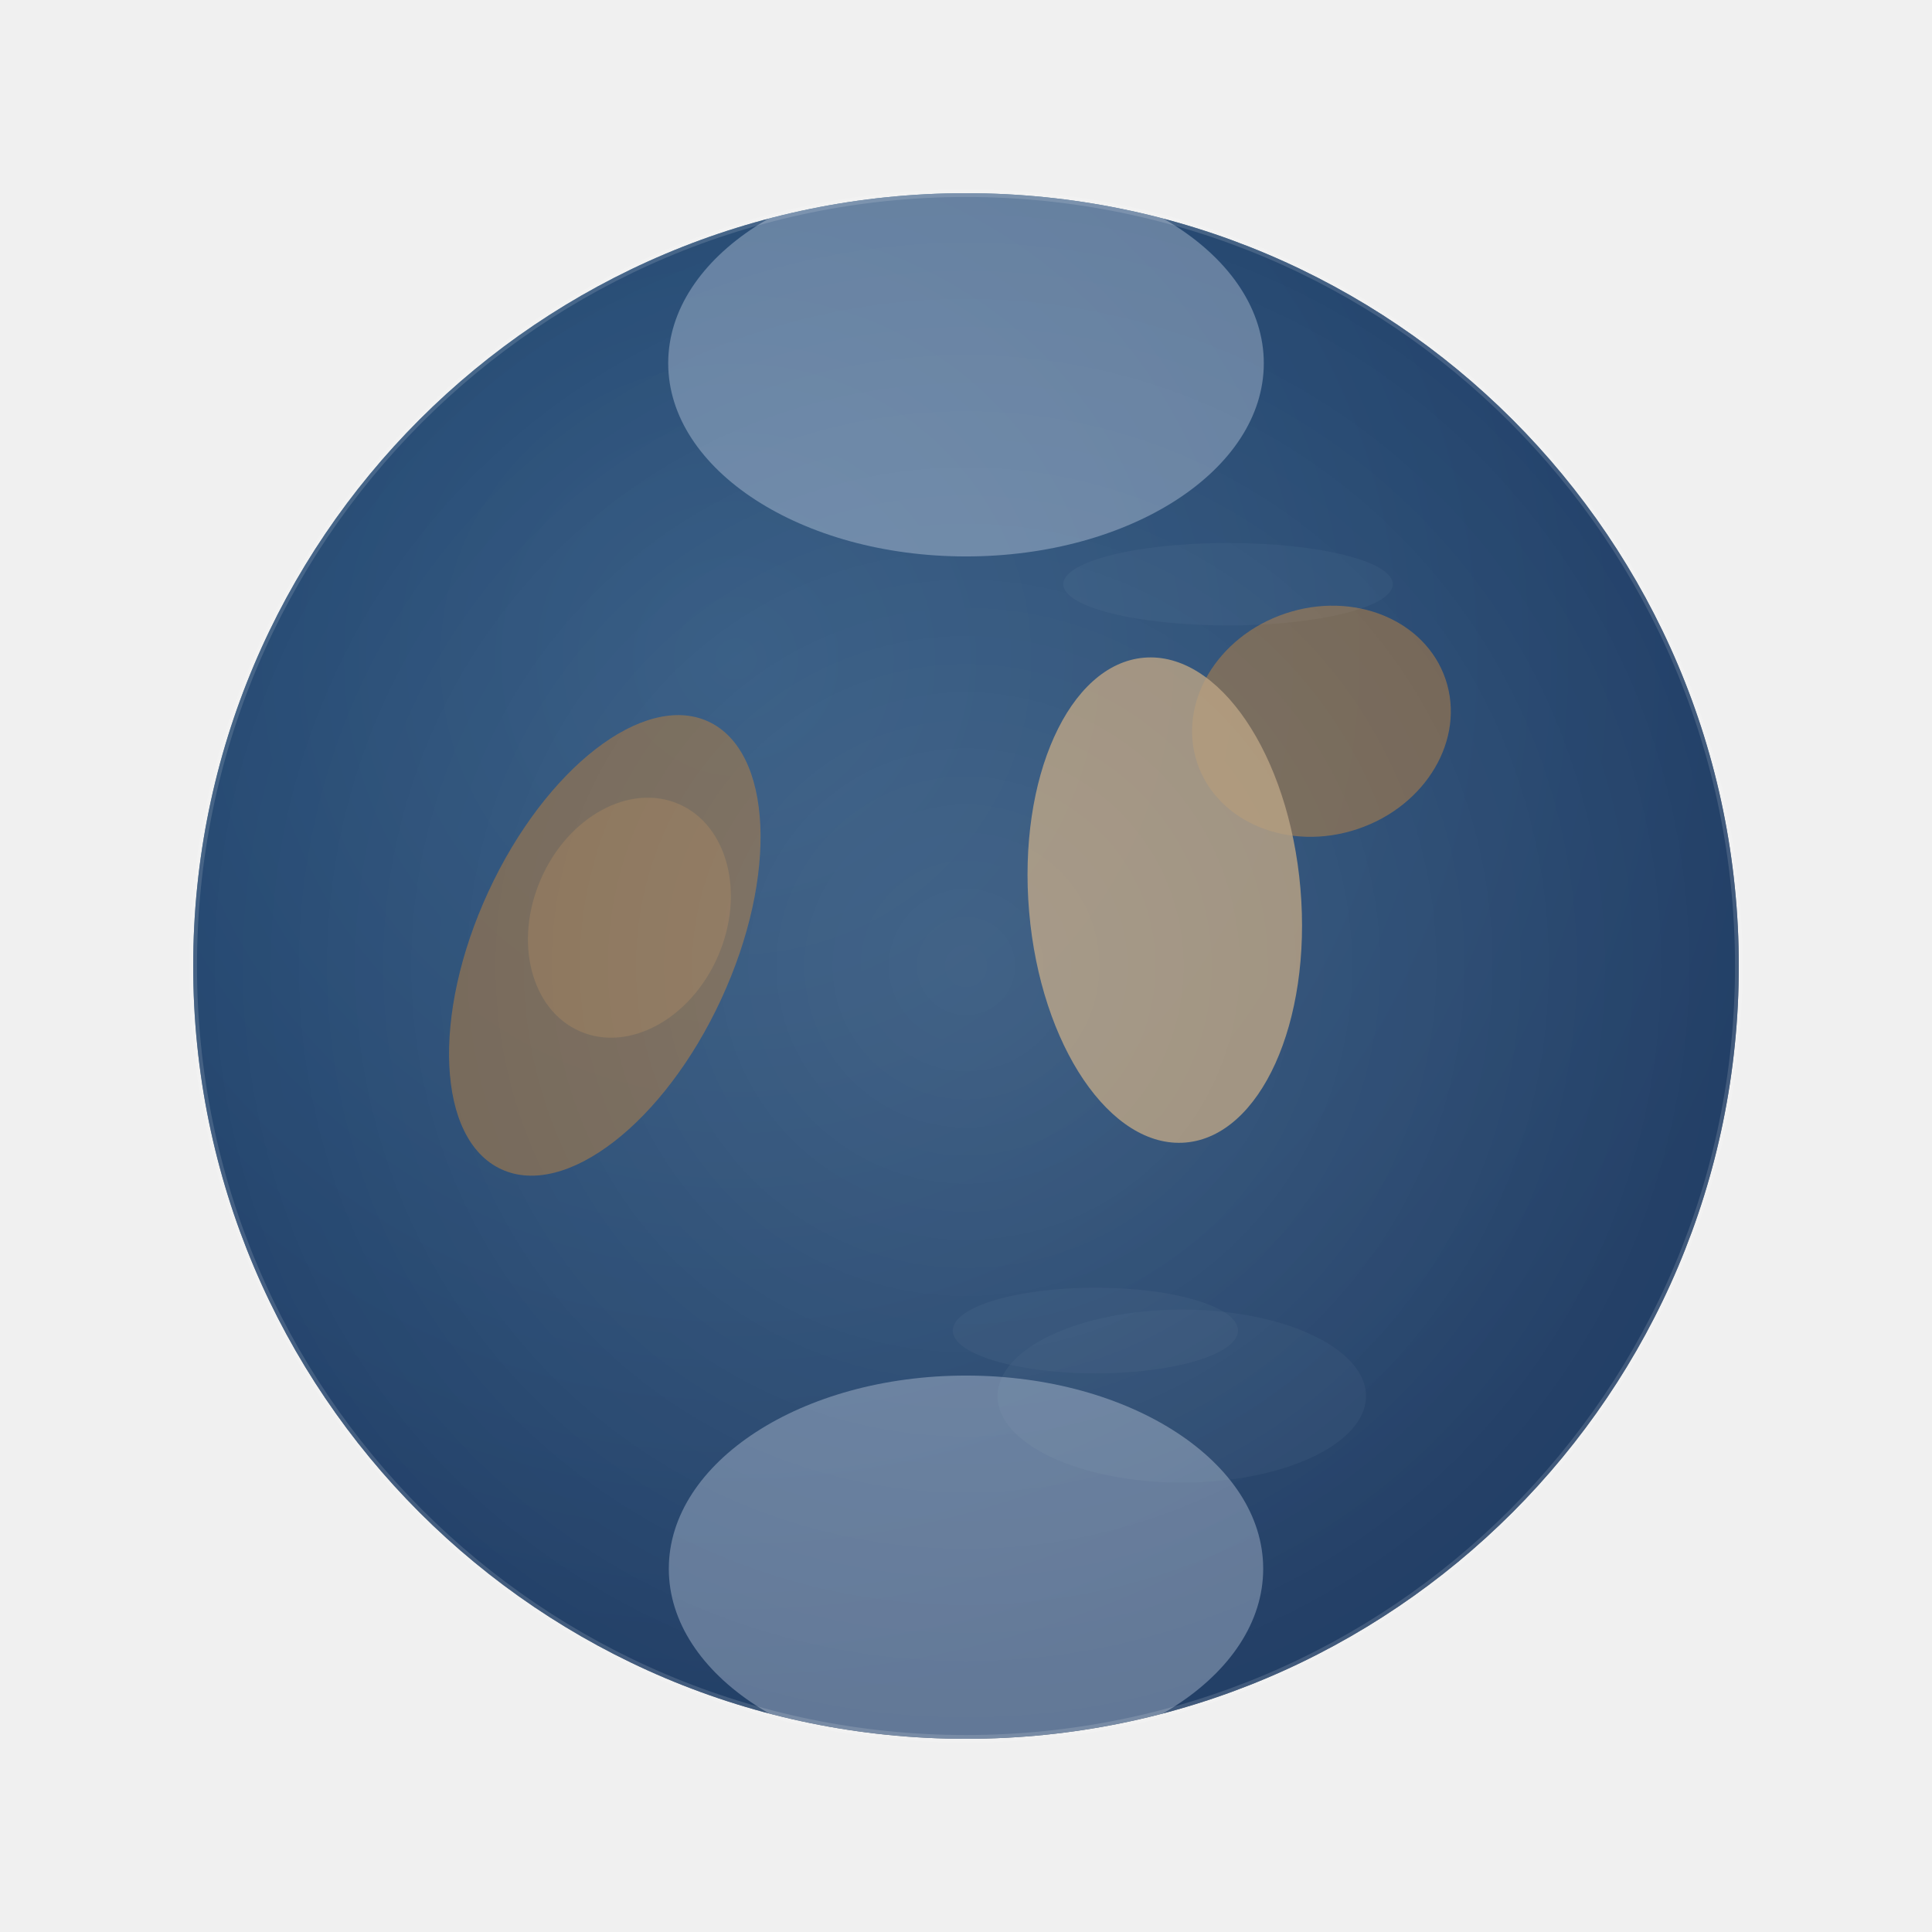
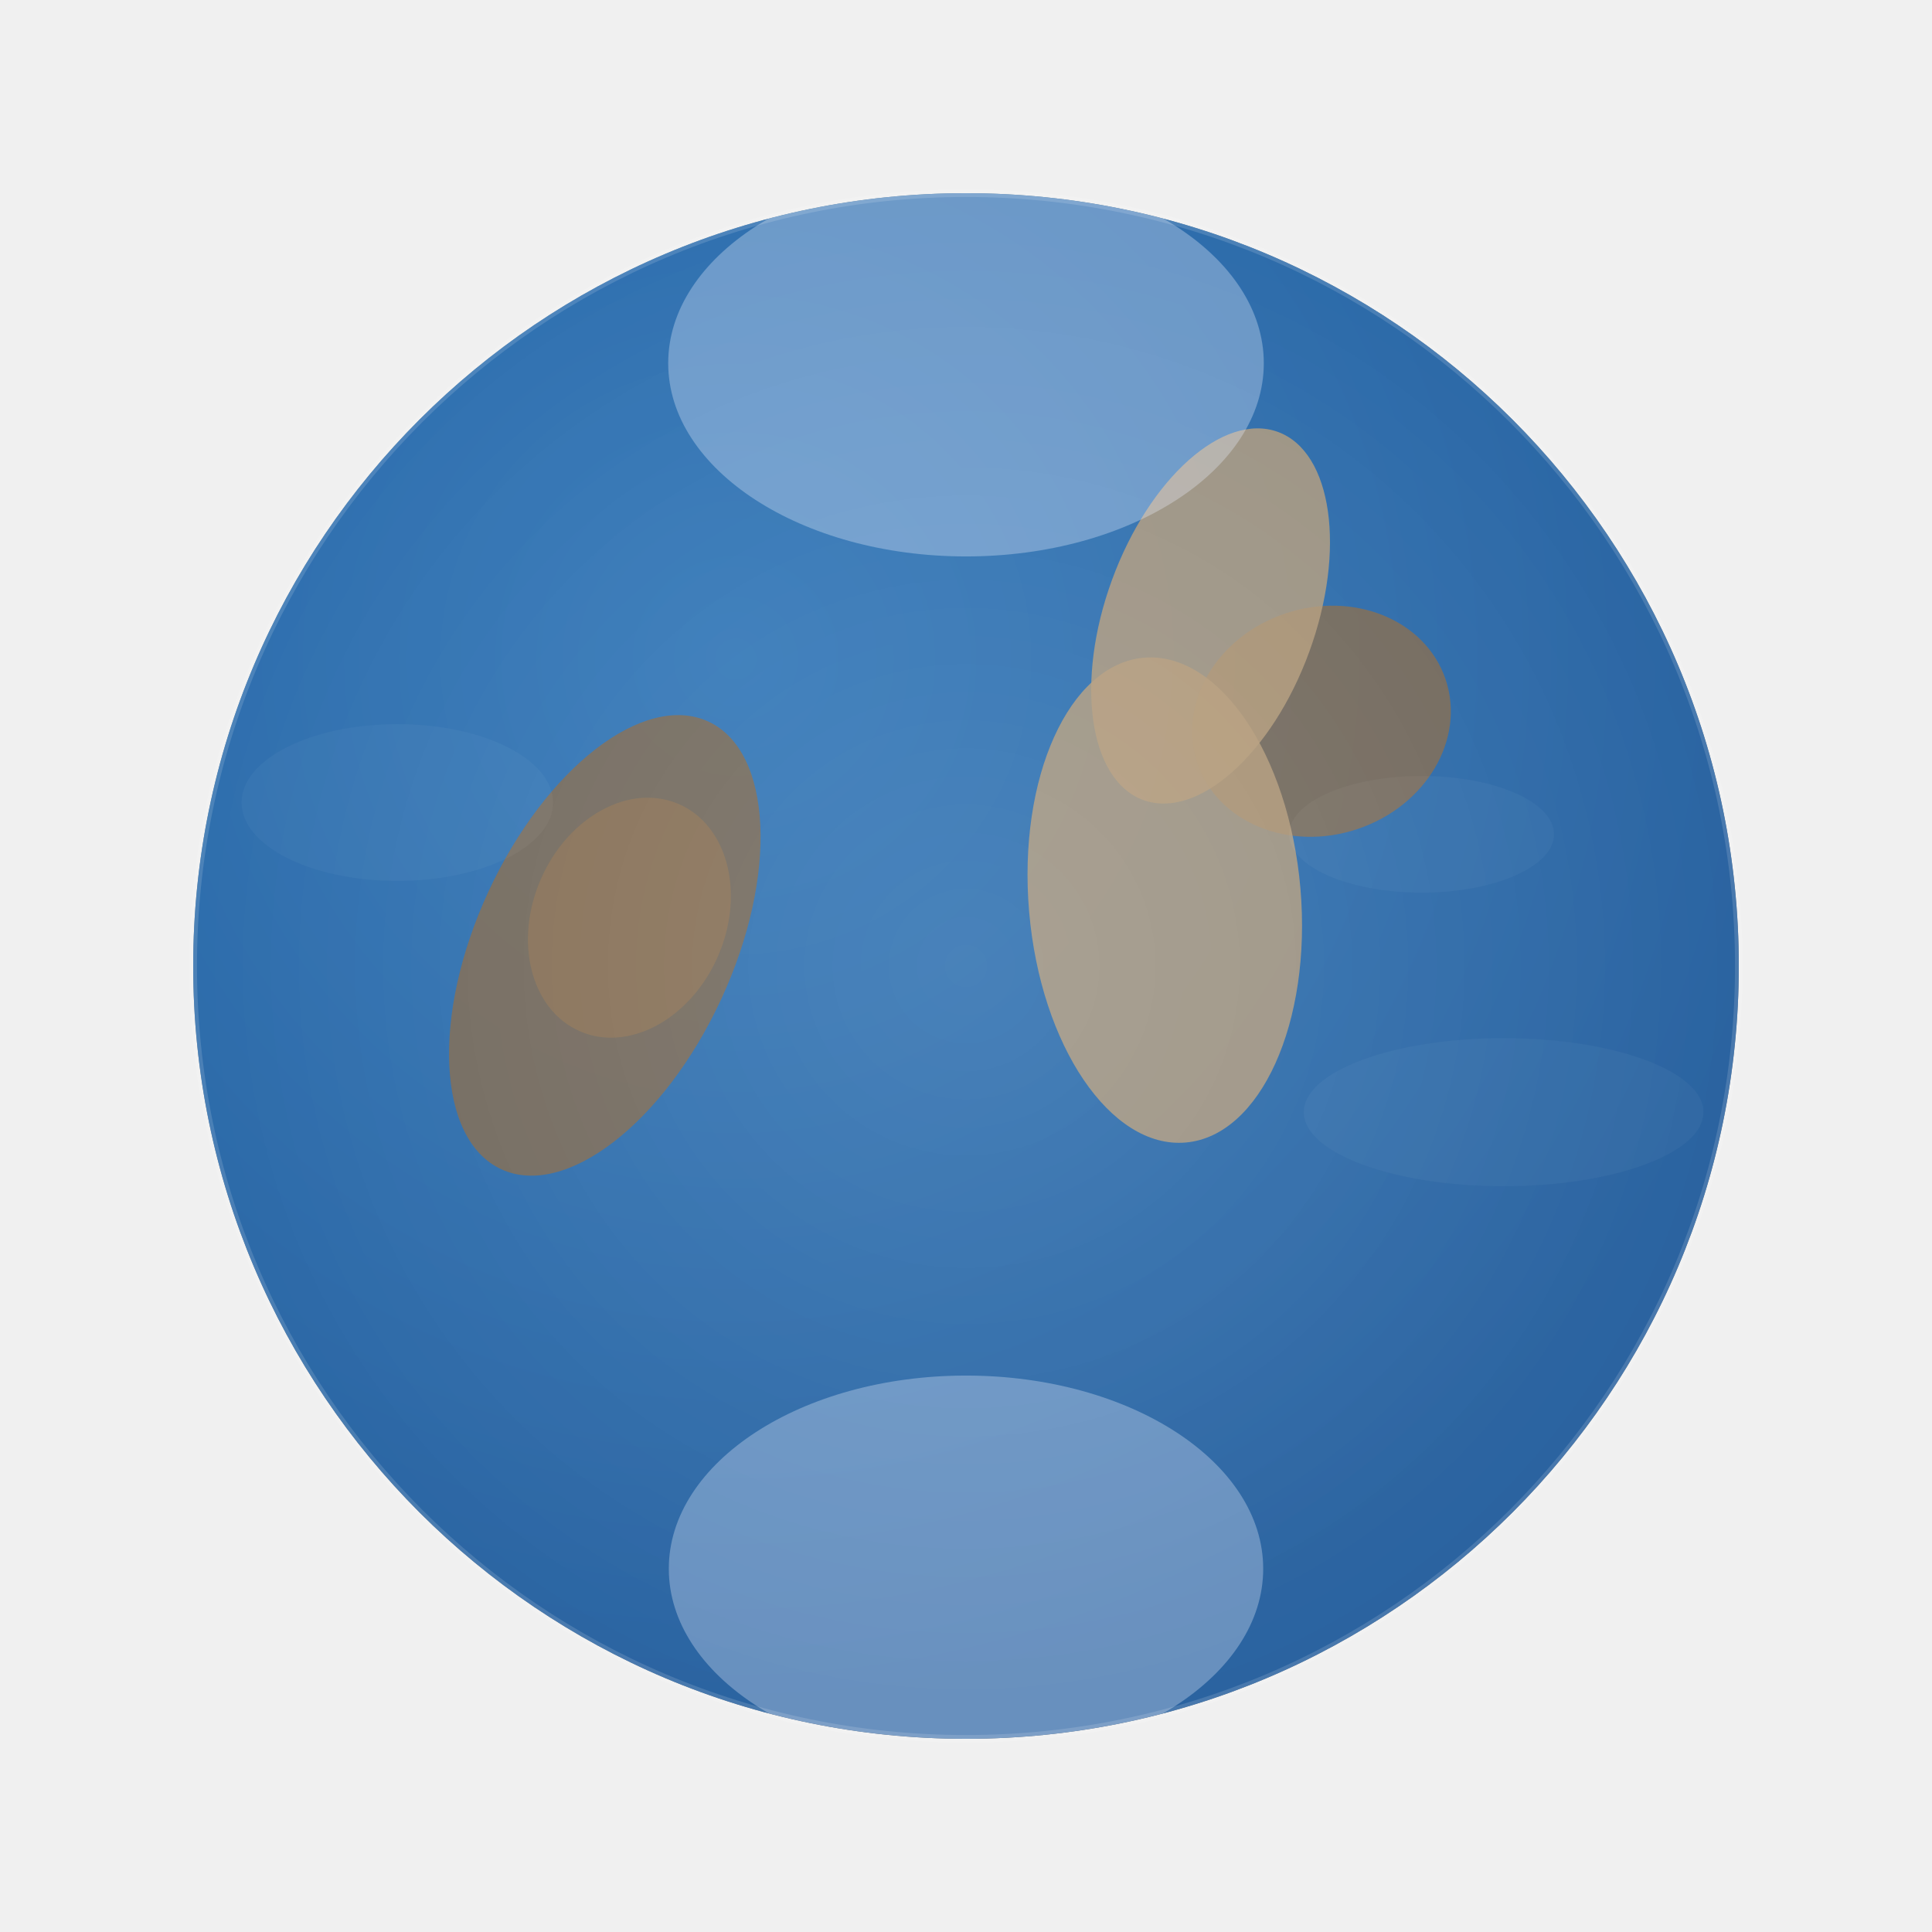
<svg xmlns="http://www.w3.org/2000/svg" width="256" height="256" viewBox="0 0 256 256">
  <defs>
    <radialGradient id="base" cx="35%" cy="30%" r="70%">
      <stop offset="0%" stop-color="#437fa0" />
      <stop offset="55%" stop-color="#265474" />
      <stop offset="100%" stop-color="#182f49" />
    </radialGradient>
    <radialGradient id="glow" cx="50%" cy="50%" r="70%">
      <stop offset="0%" stop-color="rgba(255,255,255,0.15)" />
      <stop offset="100%" stop-color="rgba(255,255,255,0)" />
    </radialGradient>
    <mask id="planetMask">
      <rect width="256" height="256" fill="black" />
      <circle cx="128" cy="128" r="102.4" fill="white" />
    </mask>
  </defs>
  <circle cx="128" cy="128" r="102.4" fill="url(#base)" />
  <g mask="url(#planetMask)">
-     <rect x="0" y="0" width="256" height="256" fill="#1a3a6a" opacity="0.7" />
+     <rect x="0" y="0" width="256" height="256" fill="#256fbf" opacity="0.7" />
    <ellipse cx="83.40" cy="121.60" rx="16.42" ry="12.80" transform="rotate(113.54 83.40 121.60)" fill="#b29976" opacity="0.82" />
    <ellipse cx="175.10" cy="95.57" rx="17.36" ry="15.06" transform="rotate(161.36 175.10 95.57)" fill="#7e6447" opacity="0.82" />
    <ellipse cx="154.34" cy="119.27" rx="32.24" ry="18.04" transform="rotate(85.09 154.34 119.27)" fill="#b29976" opacity="0.82" />
    <ellipse cx="80.14" cy="125.27" rx="32.68" ry="16.99" transform="rotate(114.82 80.14 125.27)" fill="#7e6447" opacity="0.82" />
+     <ellipse cx="160.41" cy="81.62" rx="25.97" ry="13.91" transform="rotate(110.09 160.41 81.62)" fill="#b29976" opacity="0.82" />
    <ellipse cx="128" cy="48.13" rx="39.46" ry="25.60" fill="#e8f0ff" opacity="0.321" />
    <ellipse cx="128" cy="207.87" rx="39.38" ry="25.60" fill="#e8f0ff" opacity="0.319" />
-     <ellipse cx="162.72" cy="77.41" rx="21.83" ry="5.46" fill="#ffffff" opacity="0.034" />
-     <ellipse cx="145.14" cy="176.30" rx="18.89" ry="5.67" fill="#ffffff" opacity="0.034" />
-     <ellipse cx="156.59" cy="184.99" rx="24.41" ry="11.46" fill="#ffffff" opacity="0.034" />
+     <ellipse cx="188.37" cy="110.55" rx="17.55" ry="7.73" fill="#ffffff" opacity="0.034" />
+     <ellipse cx="199.24" cy="147.37" rx="26.48" ry="9.81" fill="#ffffff" opacity="0.034" />
+     <ellipse cx="52.64" cy="106.34" rx="20.64" ry="10.39" fill="#ffffff" opacity="0.034" />
  </g>
  <circle cx="128" cy="128" r="102.4" fill="url(#glow)" />
  <circle cx="128" cy="128" r="102.4" fill="none" stroke="rgba(255,255,255,0.14)" stroke-width="1" />
</svg>
